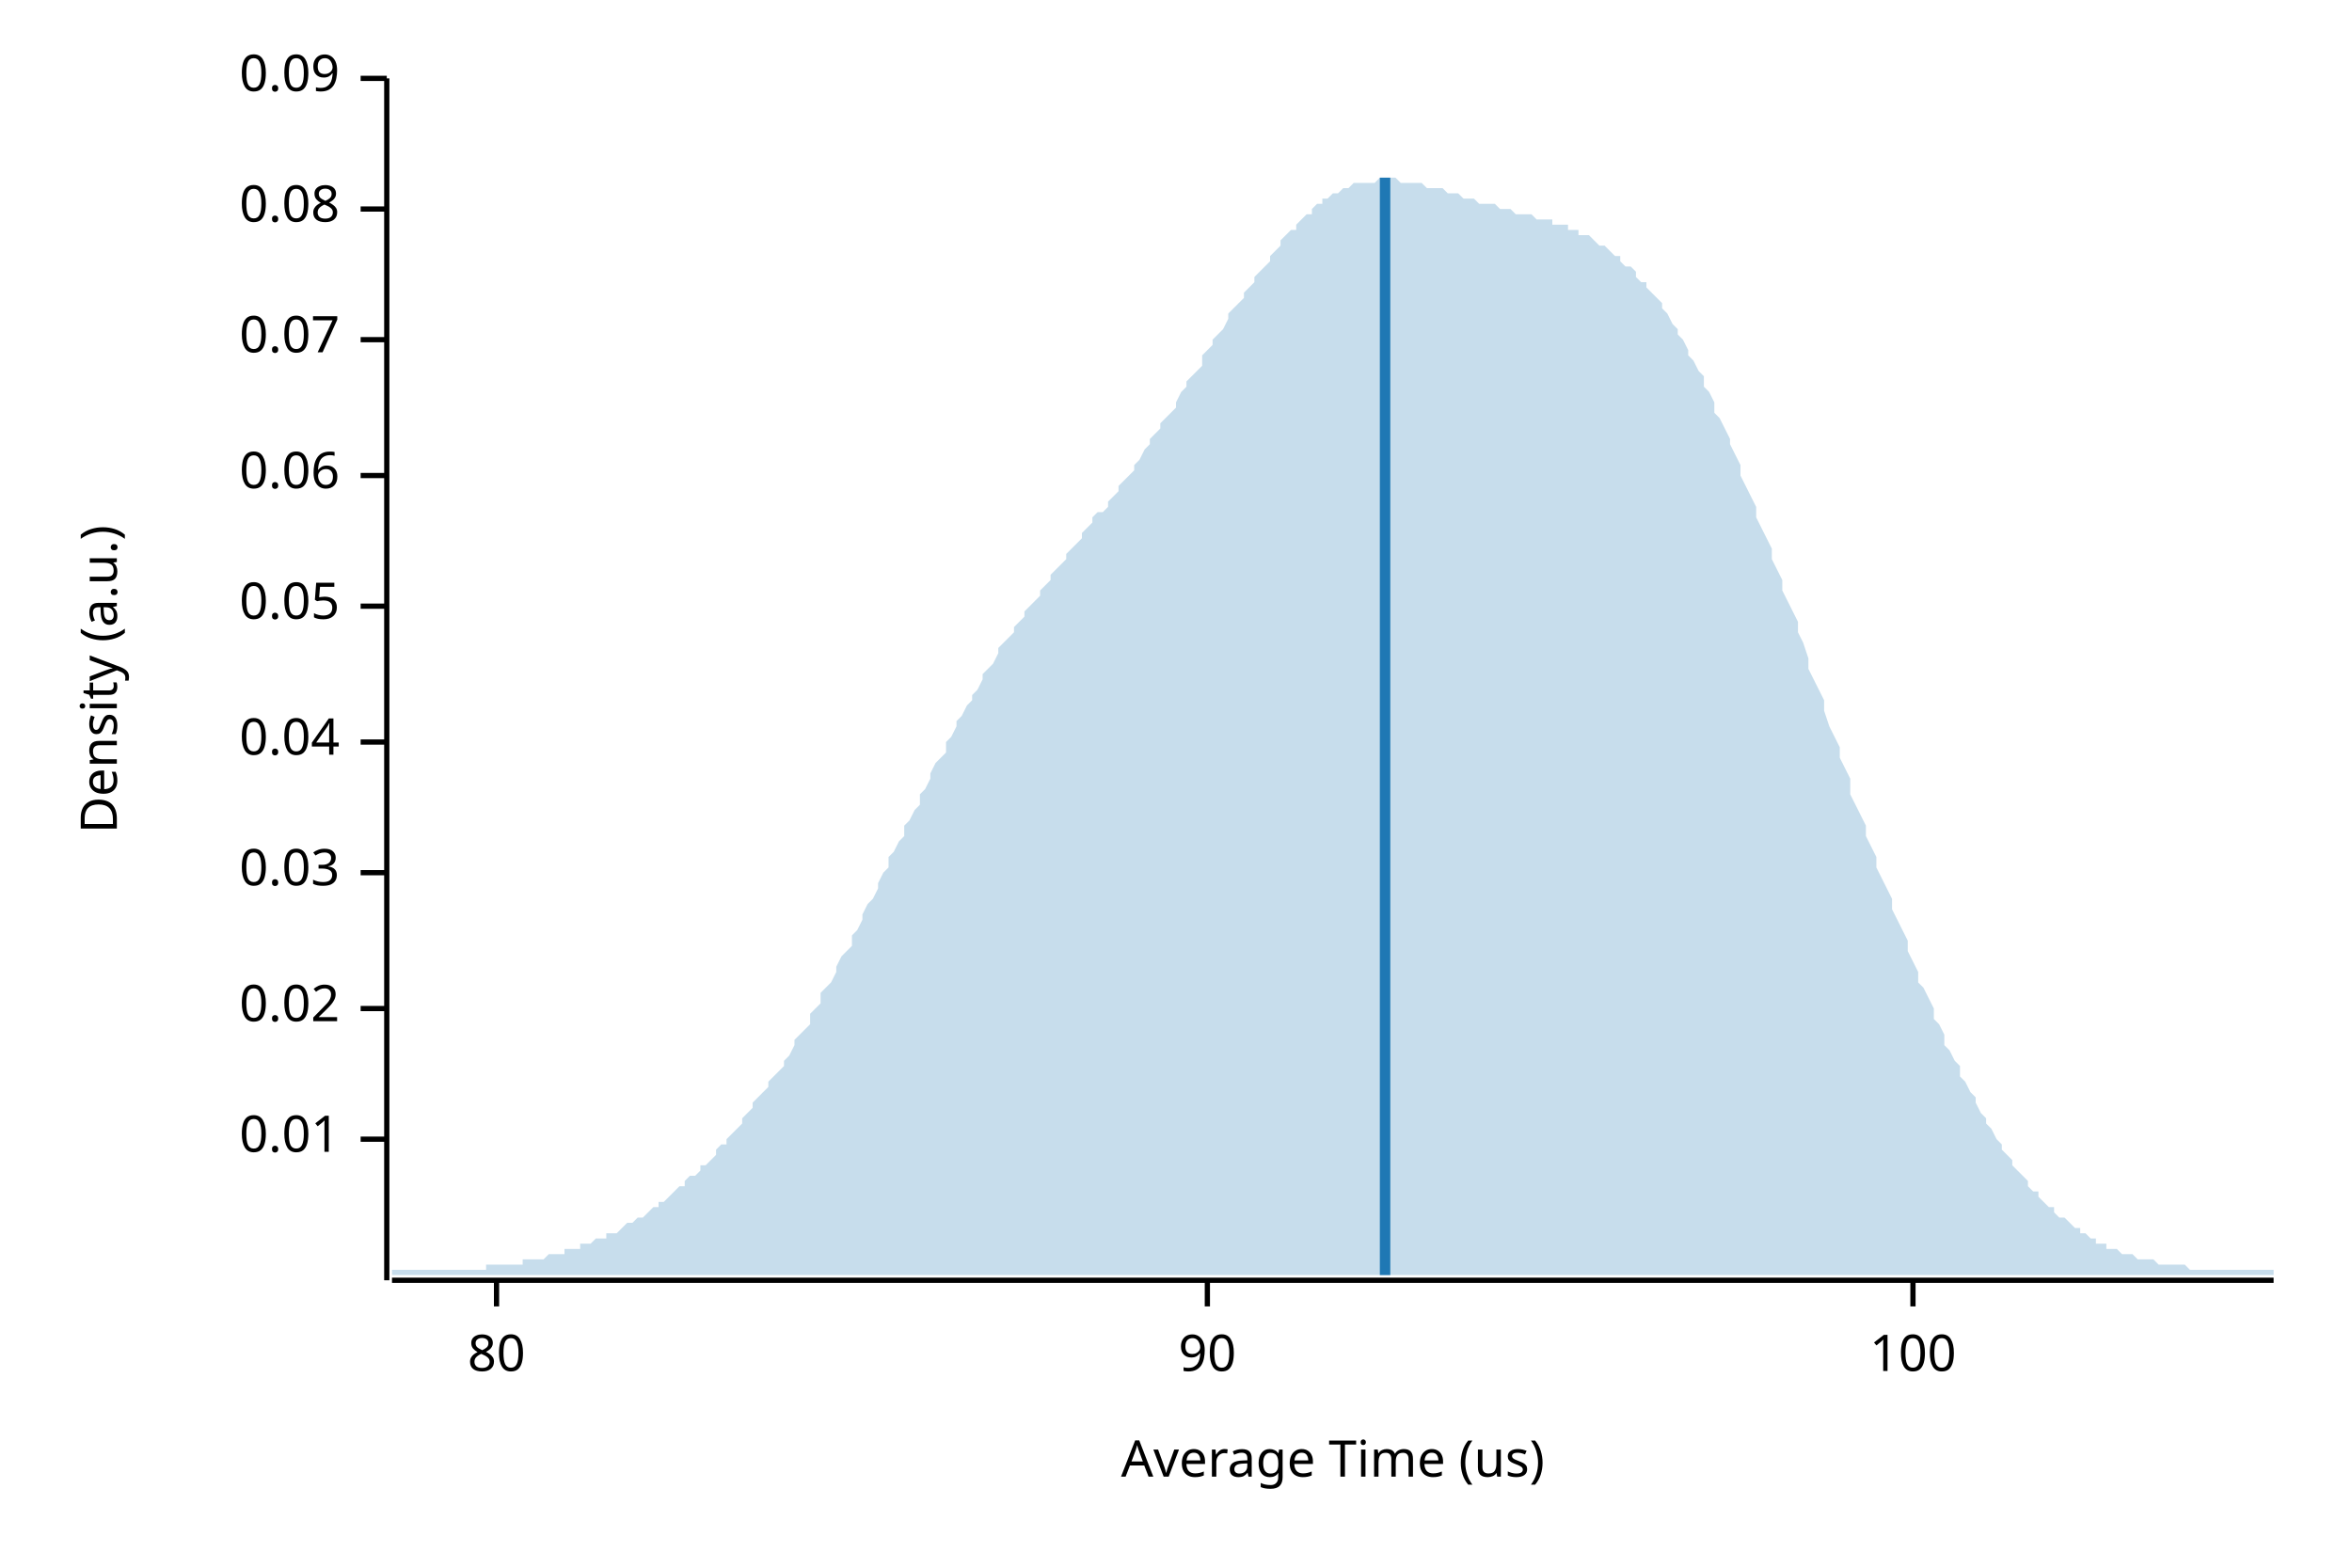
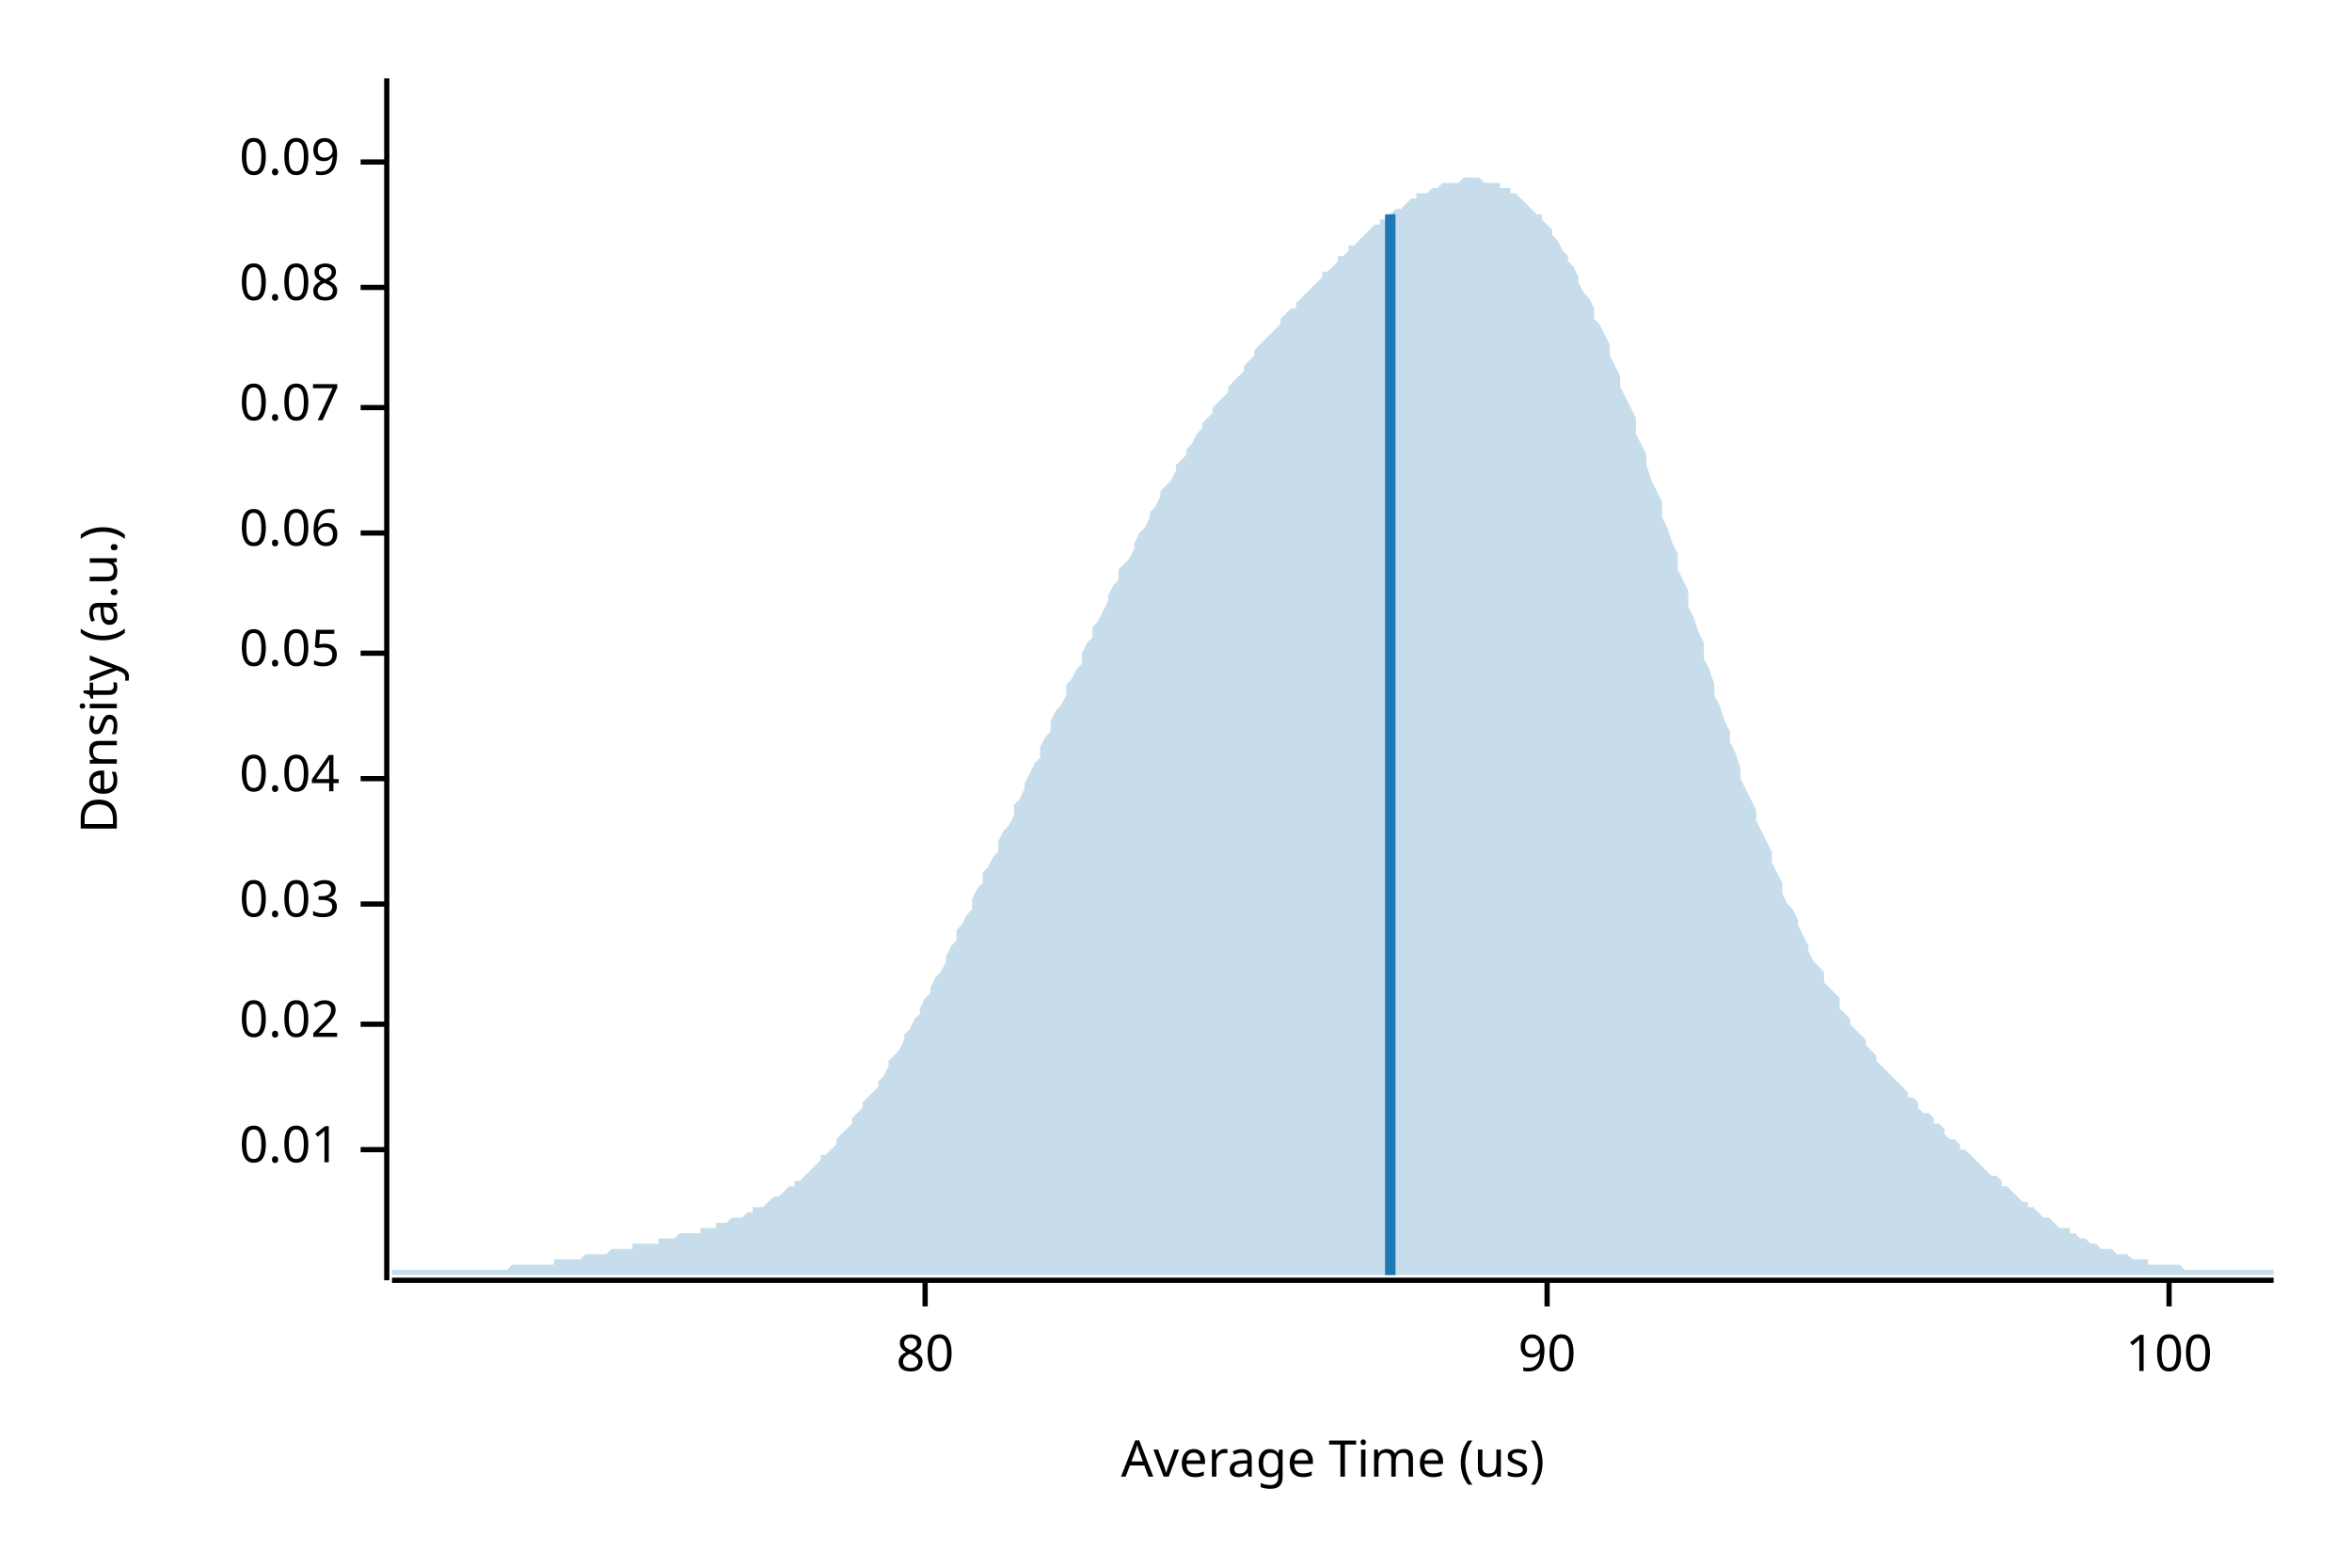
<svg xmlns="http://www.w3.org/2000/svg" width="450" height="300" viewBox="0 0 450 300">
  <text x="15" y="130" dy="0.76em" text-anchor="middle" font-family="sans-serif" font-size="9.677" opacity="1" fill="#000000" transform="rotate(270, 15, 130)">
Density (a.u.)
</text>
  <text x="255" y="285" dy="-0.5ex" text-anchor="middle" font-family="sans-serif" font-size="9.677" opacity="1" fill="#000000">
Average Time (us)
</text>
  <polyline fill="none" opacity="1" stroke="#000000" stroke-width="1" points="74,15 74,245 " />
-   <text x="65" y="218" dy="0.5ex" text-anchor="end" font-family="sans-serif" font-size="9.677" opacity="1" fill="#000000">
+   <text x="65" y="220" dy="0.5ex" text-anchor="end" font-family="sans-serif" font-size="9.677" opacity="1" fill="#000000">
0.01
</text>
-   <polyline fill="none" opacity="1" stroke="#000000" stroke-width="1" points="69,218 74,218 " />
-   <text x="65" y="193" dy="0.5ex" text-anchor="end" font-family="sans-serif" font-size="9.677" opacity="1" fill="#000000">
+   <polyline fill="none" opacity="1" stroke="#000000" stroke-width="1" points="69,220 74,220 " />
+   <text x="65" y="196" dy="0.5ex" text-anchor="end" font-family="sans-serif" font-size="9.677" opacity="1" fill="#000000">
0.02
</text>
-   <polyline fill="none" opacity="1" stroke="#000000" stroke-width="1" points="69,193 74,193 " />
-   <text x="65" y="167" dy="0.5ex" text-anchor="end" font-family="sans-serif" font-size="9.677" opacity="1" fill="#000000">
+   <polyline fill="none" opacity="1" stroke="#000000" stroke-width="1" points="69,196 74,196 " />
+   <text x="65" y="173" dy="0.5ex" text-anchor="end" font-family="sans-serif" font-size="9.677" opacity="1" fill="#000000">
0.03
</text>
-   <polyline fill="none" opacity="1" stroke="#000000" stroke-width="1" points="69,167 74,167 " />
-   <text x="65" y="142" dy="0.5ex" text-anchor="end" font-family="sans-serif" font-size="9.677" opacity="1" fill="#000000">
+   <polyline fill="none" opacity="1" stroke="#000000" stroke-width="1" points="69,173 74,173 " />
+   <text x="65" y="149" dy="0.5ex" text-anchor="end" font-family="sans-serif" font-size="9.677" opacity="1" fill="#000000">
0.04
</text>
-   <polyline fill="none" opacity="1" stroke="#000000" stroke-width="1" points="69,142 74,142 " />
-   <text x="65" y="116" dy="0.5ex" text-anchor="end" font-family="sans-serif" font-size="9.677" opacity="1" fill="#000000">
+   <polyline fill="none" opacity="1" stroke="#000000" stroke-width="1" points="69,149 74,149 " />
+   <text x="65" y="125" dy="0.5ex" text-anchor="end" font-family="sans-serif" font-size="9.677" opacity="1" fill="#000000">
0.05
</text>
-   <polyline fill="none" opacity="1" stroke="#000000" stroke-width="1" points="69,116 74,116 " />
-   <text x="65" y="91" dy="0.5ex" text-anchor="end" font-family="sans-serif" font-size="9.677" opacity="1" fill="#000000">
+   <polyline fill="none" opacity="1" stroke="#000000" stroke-width="1" points="69,125 74,125 " />
+   <text x="65" y="102" dy="0.5ex" text-anchor="end" font-family="sans-serif" font-size="9.677" opacity="1" fill="#000000">
0.06
</text>
-   <polyline fill="none" opacity="1" stroke="#000000" stroke-width="1" points="69,91 74,91 " />
-   <text x="65" y="65" dy="0.5ex" text-anchor="end" font-family="sans-serif" font-size="9.677" opacity="1" fill="#000000">
+   <polyline fill="none" opacity="1" stroke="#000000" stroke-width="1" points="69,102 74,102 " />
+   <text x="65" y="78" dy="0.5ex" text-anchor="end" font-family="sans-serif" font-size="9.677" opacity="1" fill="#000000">
0.07
</text>
-   <polyline fill="none" opacity="1" stroke="#000000" stroke-width="1" points="69,65 74,65 " />
-   <text x="65" y="40" dy="0.5ex" text-anchor="end" font-family="sans-serif" font-size="9.677" opacity="1" fill="#000000">
+   <polyline fill="none" opacity="1" stroke="#000000" stroke-width="1" points="69,78 74,78 " />
+   <text x="65" y="55" dy="0.5ex" text-anchor="end" font-family="sans-serif" font-size="9.677" opacity="1" fill="#000000">
0.08
</text>
-   <polyline fill="none" opacity="1" stroke="#000000" stroke-width="1" points="69,40 74,40 " />
-   <text x="65" y="15" dy="0.5ex" text-anchor="end" font-family="sans-serif" font-size="9.677" opacity="1" fill="#000000">
+   <polyline fill="none" opacity="1" stroke="#000000" stroke-width="1" points="69,55 74,55 " />
+   <text x="65" y="31" dy="0.5ex" text-anchor="end" font-family="sans-serif" font-size="9.677" opacity="1" fill="#000000">
0.09
</text>
-   <polyline fill="none" opacity="1" stroke="#000000" stroke-width="1" points="69,15 74,15 " />
+   <polyline fill="none" opacity="1" stroke="#000000" stroke-width="1" points="69,31 74,31 " />
  <polyline fill="none" opacity="1" stroke="#000000" stroke-width="1" points="75,245 435,245 " />
-   <text x="95" y="255" dy="0.76em" text-anchor="middle" font-family="sans-serif" font-size="9.677" opacity="1" fill="#000000">
+   <text x="177" y="255" dy="0.76em" text-anchor="middle" font-family="sans-serif" font-size="9.677" opacity="1" fill="#000000">
80
</text>
-   <polyline fill="none" opacity="1" stroke="#000000" stroke-width="1" points="95,245 95,250 " />
-   <text x="231" y="255" dy="0.76em" text-anchor="middle" font-family="sans-serif" font-size="9.677" opacity="1" fill="#000000">
+   <polyline fill="none" opacity="1" stroke="#000000" stroke-width="1" points="177,245 177,250 " />
+   <text x="296" y="255" dy="0.76em" text-anchor="middle" font-family="sans-serif" font-size="9.677" opacity="1" fill="#000000">
90
</text>
-   <polyline fill="none" opacity="1" stroke="#000000" stroke-width="1" points="231,245 231,250 " />
-   <text x="366" y="255" dy="0.76em" text-anchor="middle" font-family="sans-serif" font-size="9.677" opacity="1" fill="#000000">
+   <polyline fill="none" opacity="1" stroke="#000000" stroke-width="1" points="296,245 296,250 " />
+   <text x="415" y="255" dy="0.76em" text-anchor="middle" font-family="sans-serif" font-size="9.677" opacity="1" fill="#000000">
100
</text>
-   <polyline fill="none" opacity="1" stroke="#000000" stroke-width="1" points="366,245 366,250 " />
-   <polygon opacity="0.25" fill="#1F78B4" points="75,243 75,243 76,243 77,243 77,243 78,243 79,243 80,243 80,243 81,243 82,243 82,243 83,243 84,243 85,243 85,243 86,243 87,243 87,243 88,243 89,243 90,243 90,243 91,243 92,243 93,243 93,242 94,242 95,242 95,242 96,242 97,242 98,242 98,242 99,242 100,242 100,241 101,241 102,241 103,241 103,241 104,241 105,240 106,240 106,240 107,240 108,240 108,239 109,239 110,239 111,239 111,238 112,238 113,238 113,238 114,237 115,237 116,237 116,236 117,236 118,236 119,235 119,235 120,234 121,234 121,234 122,233 123,233 124,232 124,232 125,231 126,231 126,230 127,230 128,229 129,228 129,228 130,227 131,227 131,226 132,225 133,225 134,224 134,223 135,223 136,222 137,221 137,220 138,219 139,219 139,218 140,217 141,216 142,215 142,214 143,213 144,212 144,211 145,210 146,209 147,208 147,207 148,206 149,205 150,204 150,203 151,202 152,200 152,199 153,198 154,197 155,196 155,194 156,193 157,192 157,190 158,189 159,188 160,186 160,185 161,183 162,182 163,181 163,179 164,178 165,176 165,175 166,173 167,172 168,170 168,169 169,167 170,166 170,164 171,163 172,161 173,160 173,158 174,157 175,155 176,154 176,152 177,151 178,149 178,148 179,146 180,145 181,144 181,142 182,141 183,139 183,138 184,137 185,135 186,134 186,133 187,132 188,130 188,129 189,128 190,127 191,125 191,124 192,123 193,122 194,121 194,120 195,119 196,118 196,117 197,116 198,115 199,114 199,113 200,112 201,111 201,110 202,109 203,108 204,107 204,106 205,105 206,104 207,103 207,102 208,101 209,100 209,99 210,98 211,98 212,97 212,96 213,95 214,94 214,93 215,92 216,91 217,90 217,89 218,88 219,86 220,85 220,84 221,83 222,82 222,81 223,80 224,79 225,78 225,77 226,75 227,74 227,73 228,72 229,71 230,70 230,68 231,67 232,66 232,65 233,64 234,63 235,61 235,60 236,59 237,58 238,57 238,56 239,55 240,54 240,53 241,52 242,51 243,50 243,49 244,48 245,47 245,46 246,45 247,44 248,44 248,43 249,42 250,41 251,41 251,40 252,39 253,39 253,38 254,38 255,37 256,37 256,37 257,36 258,36 258,36 259,35 260,35 261,35 261,35 262,35 263,35 264,34 264,34 265,34 266,34 266,34 267,34 268,35 269,35 269,35 270,35 271,35 271,35 272,35 273,36 274,36 274,36 275,36 276,36 277,37 277,37 278,37 279,37 279,37 280,38 281,38 282,38 282,38 283,39 284,39 284,39 285,39 286,39 287,40 287,40 288,40 289,40 289,40 290,41 291,41 292,41 292,41 293,41 294,42 295,42 295,42 296,42 297,42 297,43 298,43 299,43 300,43 300,44 301,44 302,44 302,45 303,45 304,45 305,46 305,46 306,47 307,47 308,48 308,48 309,49 310,49 310,50 311,51 312,51 313,52 313,53 314,54 315,54 315,55 316,56 317,57 318,58 318,59 319,60 320,62 321,63 321,64 322,65 323,67 323,68 324,69 325,71 326,72 326,74 327,75 328,77 328,79 329,80 330,82 331,84 331,85 332,87 333,89 333,91 334,93 335,95 336,97 336,99 337,101 338,103 339,105 339,107 340,109 341,111 341,113 342,115 343,117 344,119 344,121 345,123 346,126 346,128 347,130 348,132 349,134 349,136 350,139 351,141 352,143 352,145 353,147 354,149 354,152 355,154 356,156 357,158 357,160 358,162 359,164 359,166 360,168 361,170 362,172 362,174 363,176 364,178 365,180 365,182 366,184 367,186 367,188 368,189 369,191 370,193 370,195 371,196 372,198 372,200 373,201 374,203 375,204 375,206 376,207 377,209 378,210 378,211 379,213 380,214 380,215 381,216 382,218 383,219 383,220 384,221 385,222 385,223 386,224 387,225 388,226 388,227 389,228 390,228 390,229 391,230 392,231 393,231 393,232 394,233 395,233 396,234 396,234 397,235 398,235 398,236 399,236 400,237 401,237 401,238 402,238 403,238 403,239 404,239 405,239 406,240 406,240 407,240 408,240 409,241 409,241 410,241 411,241 411,241 412,241 413,242 414,242 414,242 415,242 416,242 416,242 417,242 418,242 419,243 419,243 420,243 421,243 422,243 422,243 423,243 424,243 424,243 425,243 426,243 427,243 427,243 428,243 429,243 429,243 430,243 431,243 432,243 432,243 433,243 434,243 435,243 435,244 75,244 " />
-   <polyline fill="none" opacity="1" stroke="#1F78B4" stroke-width="2" points="265,244 265,34 " />
+   <polyline fill="none" opacity="1" stroke="#000000" stroke-width="1" points="415,245 415,250 " />
+   <polygon opacity="0.25" fill="#1F78B4" points="75,243 75,243 76,243 77,243 77,243 78,243 79,243 80,243 80,243 81,243 82,243 82,243 83,243 84,243 85,243 85,243 86,243 87,243 87,243 88,243 89,243 90,243 90,243 91,243 92,243 93,243 93,243 94,243 95,243 95,243 96,243 97,243 98,242 98,242 99,242 100,242 100,242 101,242 102,242 103,242 103,242 104,242 105,242 106,242 106,241 107,241 108,241 108,241 109,241 110,241 111,241 111,241 112,240 113,240 113,240 114,240 115,240 116,240 116,240 117,239 118,239 119,239 119,239 120,239 121,239 121,238 122,238 123,238 124,238 124,238 125,238 126,238 126,237 127,237 128,237 129,237 129,237 130,236 131,236 131,236 132,236 133,236 134,236 134,235 135,235 136,235 137,235 137,234 138,234 139,234 139,234 140,233 141,233 142,233 142,233 143,232 144,232 144,231 145,231 146,231 147,230 147,230 148,229 149,229 150,228 150,228 151,227 152,227 152,226 153,226 154,225 155,224 155,224 156,223 157,222 157,221 158,221 159,220 160,219 160,218 161,217 162,216 163,215 163,214 164,213 165,212 165,211 166,210 167,209 168,208 168,207 169,206 170,204 170,203 171,202 172,201 173,199 173,198 174,197 175,195 176,194 176,193 177,191 178,190 178,189 179,187 180,186 181,184 181,183 182,181 183,180 183,178 184,177 185,175 186,174 186,172 187,170 188,169 188,167 189,166 190,164 191,163 191,161 192,159 193,158 194,156 194,154 195,153 196,151 196,150 197,148 198,146 199,145 199,143 200,141 201,140 201,138 202,136 203,135 204,133 204,131 205,130 206,128 207,127 207,125 208,123 209,122 209,120 210,119 211,117 212,115 212,114 213,112 214,111 214,109 215,108 216,107 217,105 217,104 218,102 219,101 220,99 220,98 221,97 222,95 222,94 223,93 224,92 225,90 225,89 226,88 227,87 227,86 228,85 229,83 230,82 230,81 231,80 232,79 232,78 233,77 234,76 235,75 235,74 236,73 237,72 238,71 238,70 239,69 240,68 240,67 241,66 242,65 243,64 243,64 244,63 245,62 245,61 246,60 247,59 248,59 248,58 249,57 250,56 251,55 251,55 252,54 253,53 253,52 254,52 255,51 256,50 256,49 257,49 258,48 258,47 259,47 260,46 261,45 261,45 262,44 263,43 264,43 264,42 265,42 266,41 266,41 267,40 268,40 269,39 269,39 270,38 271,38 271,37 272,37 273,37 274,36 274,36 275,36 276,35 277,35 277,35 278,35 279,35 279,35 280,34 281,34 282,34 282,34 283,34 284,35 284,35 285,35 286,35 287,35 287,36 288,36 289,36 289,37 290,37 291,38 292,39 292,39 293,40 294,41 295,41 295,42 296,43 297,44 297,45 298,46 299,48 300,49 300,50 301,51 302,53 302,54 303,56 304,57 305,59 305,61 306,62 307,64 308,66 308,68 309,70 310,72 310,74 311,76 312,78 313,80 313,83 314,85 315,87 315,89 316,92 317,94 318,96 318,99 319,101 320,104 321,106 321,109 322,111 323,113 323,116 324,118 325,121 326,123 326,126 327,128 328,131 328,133 329,135 330,138 331,140 331,142 332,144 333,147 333,149 334,151 335,153 336,155 336,157 337,159 338,161 339,163 339,165 340,167 341,169 341,171 342,173 343,174 344,176 344,177 345,179 346,181 346,182 347,184 348,185 349,186 349,188 350,189 351,190 352,191 352,193 353,194 354,195 354,196 355,197 356,198 357,199 357,200 358,201 359,202 359,203 360,204 361,205 362,206 362,206 363,207 364,208 365,209 365,210 366,210 367,211 367,212 368,213 369,213 370,214 370,215 371,215 372,216 372,217 373,218 374,218 375,219 375,220 376,220 377,221 378,222 378,222 379,223 380,224 380,224 381,225 382,225 383,226 383,227 384,227 385,228 385,228 386,229 387,230 388,230 388,231 389,231 390,232 390,232 391,233 392,233 393,234 393,234 394,235 395,235 396,235 396,236 397,236 398,237 398,237 399,237 400,238 401,238 401,238 402,239 403,239 403,239 404,239 405,240 406,240 406,240 407,240 408,241 409,241 409,241 410,241 411,241 411,242 412,242 413,242 414,242 414,242 415,242 416,242 416,242 417,242 418,243 419,243 419,243 420,243 421,243 422,243 422,243 423,243 424,243 424,243 425,243 426,243 427,243 427,243 428,243 429,243 429,243 430,243 431,243 432,243 432,243 433,243 434,243 435,243 435,244 75,244 " />
+   <polyline fill="none" opacity="1" stroke="#1F78B4" stroke-width="2" points="266,244 266,41 " />
</svg>
